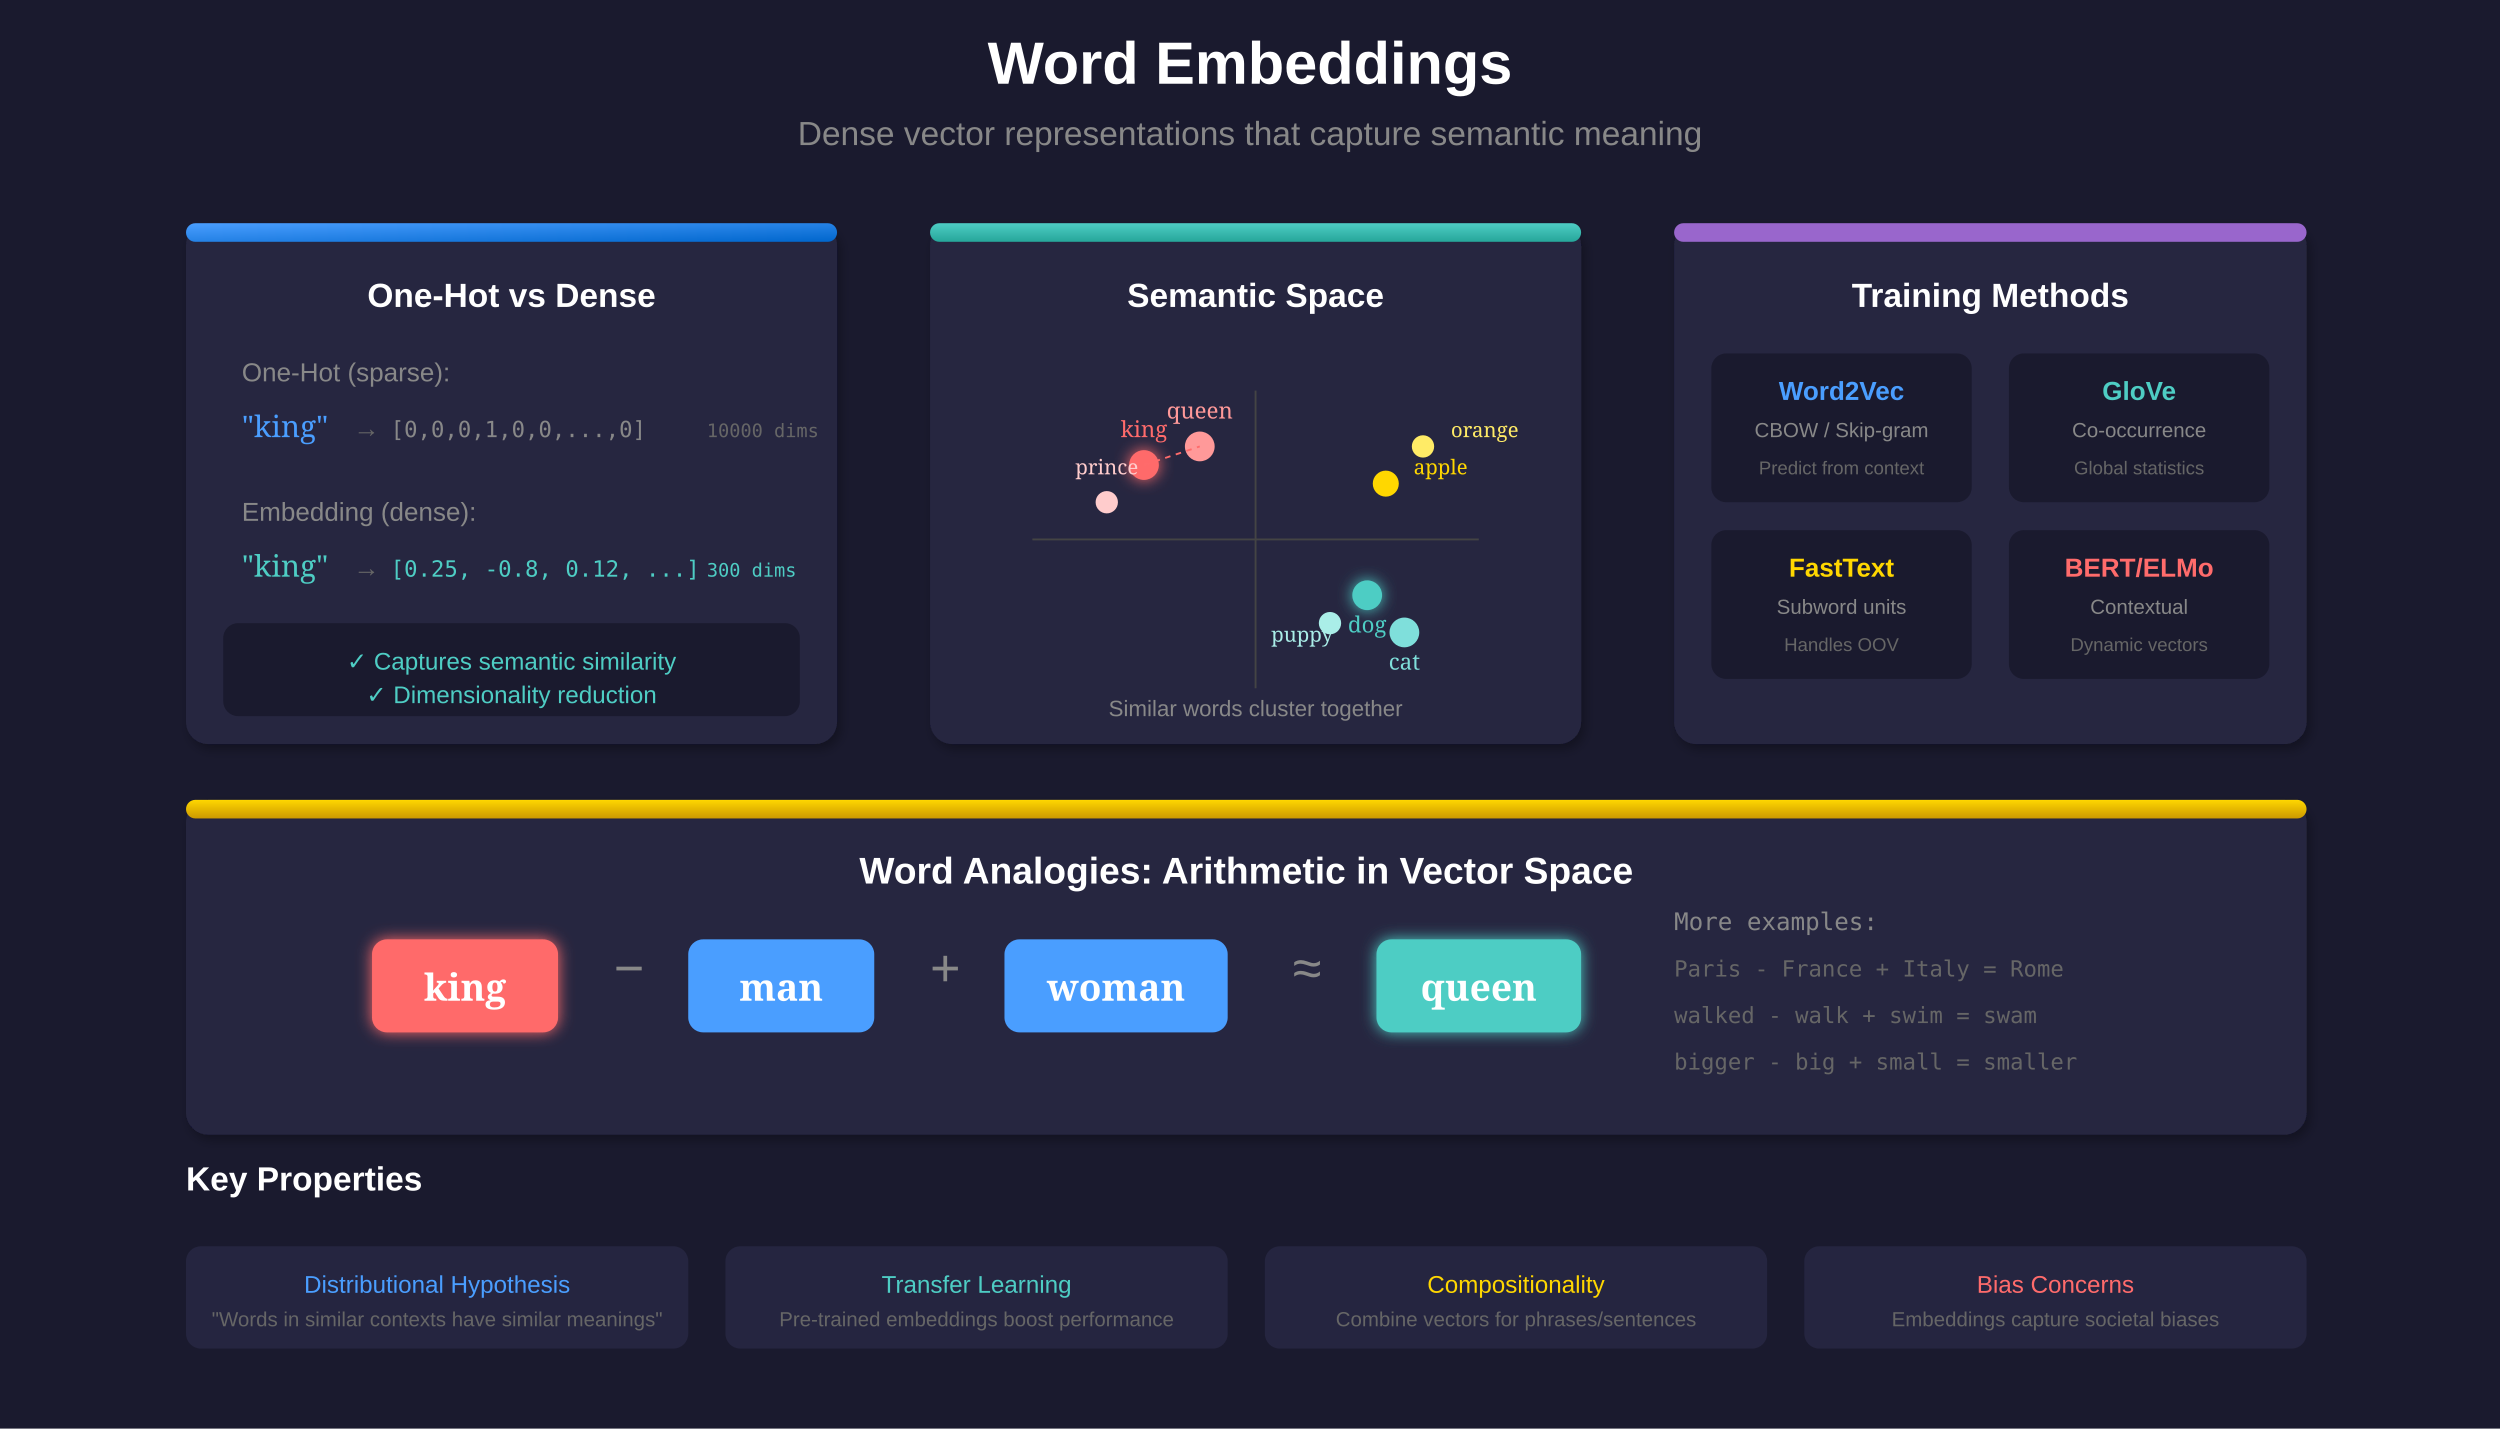
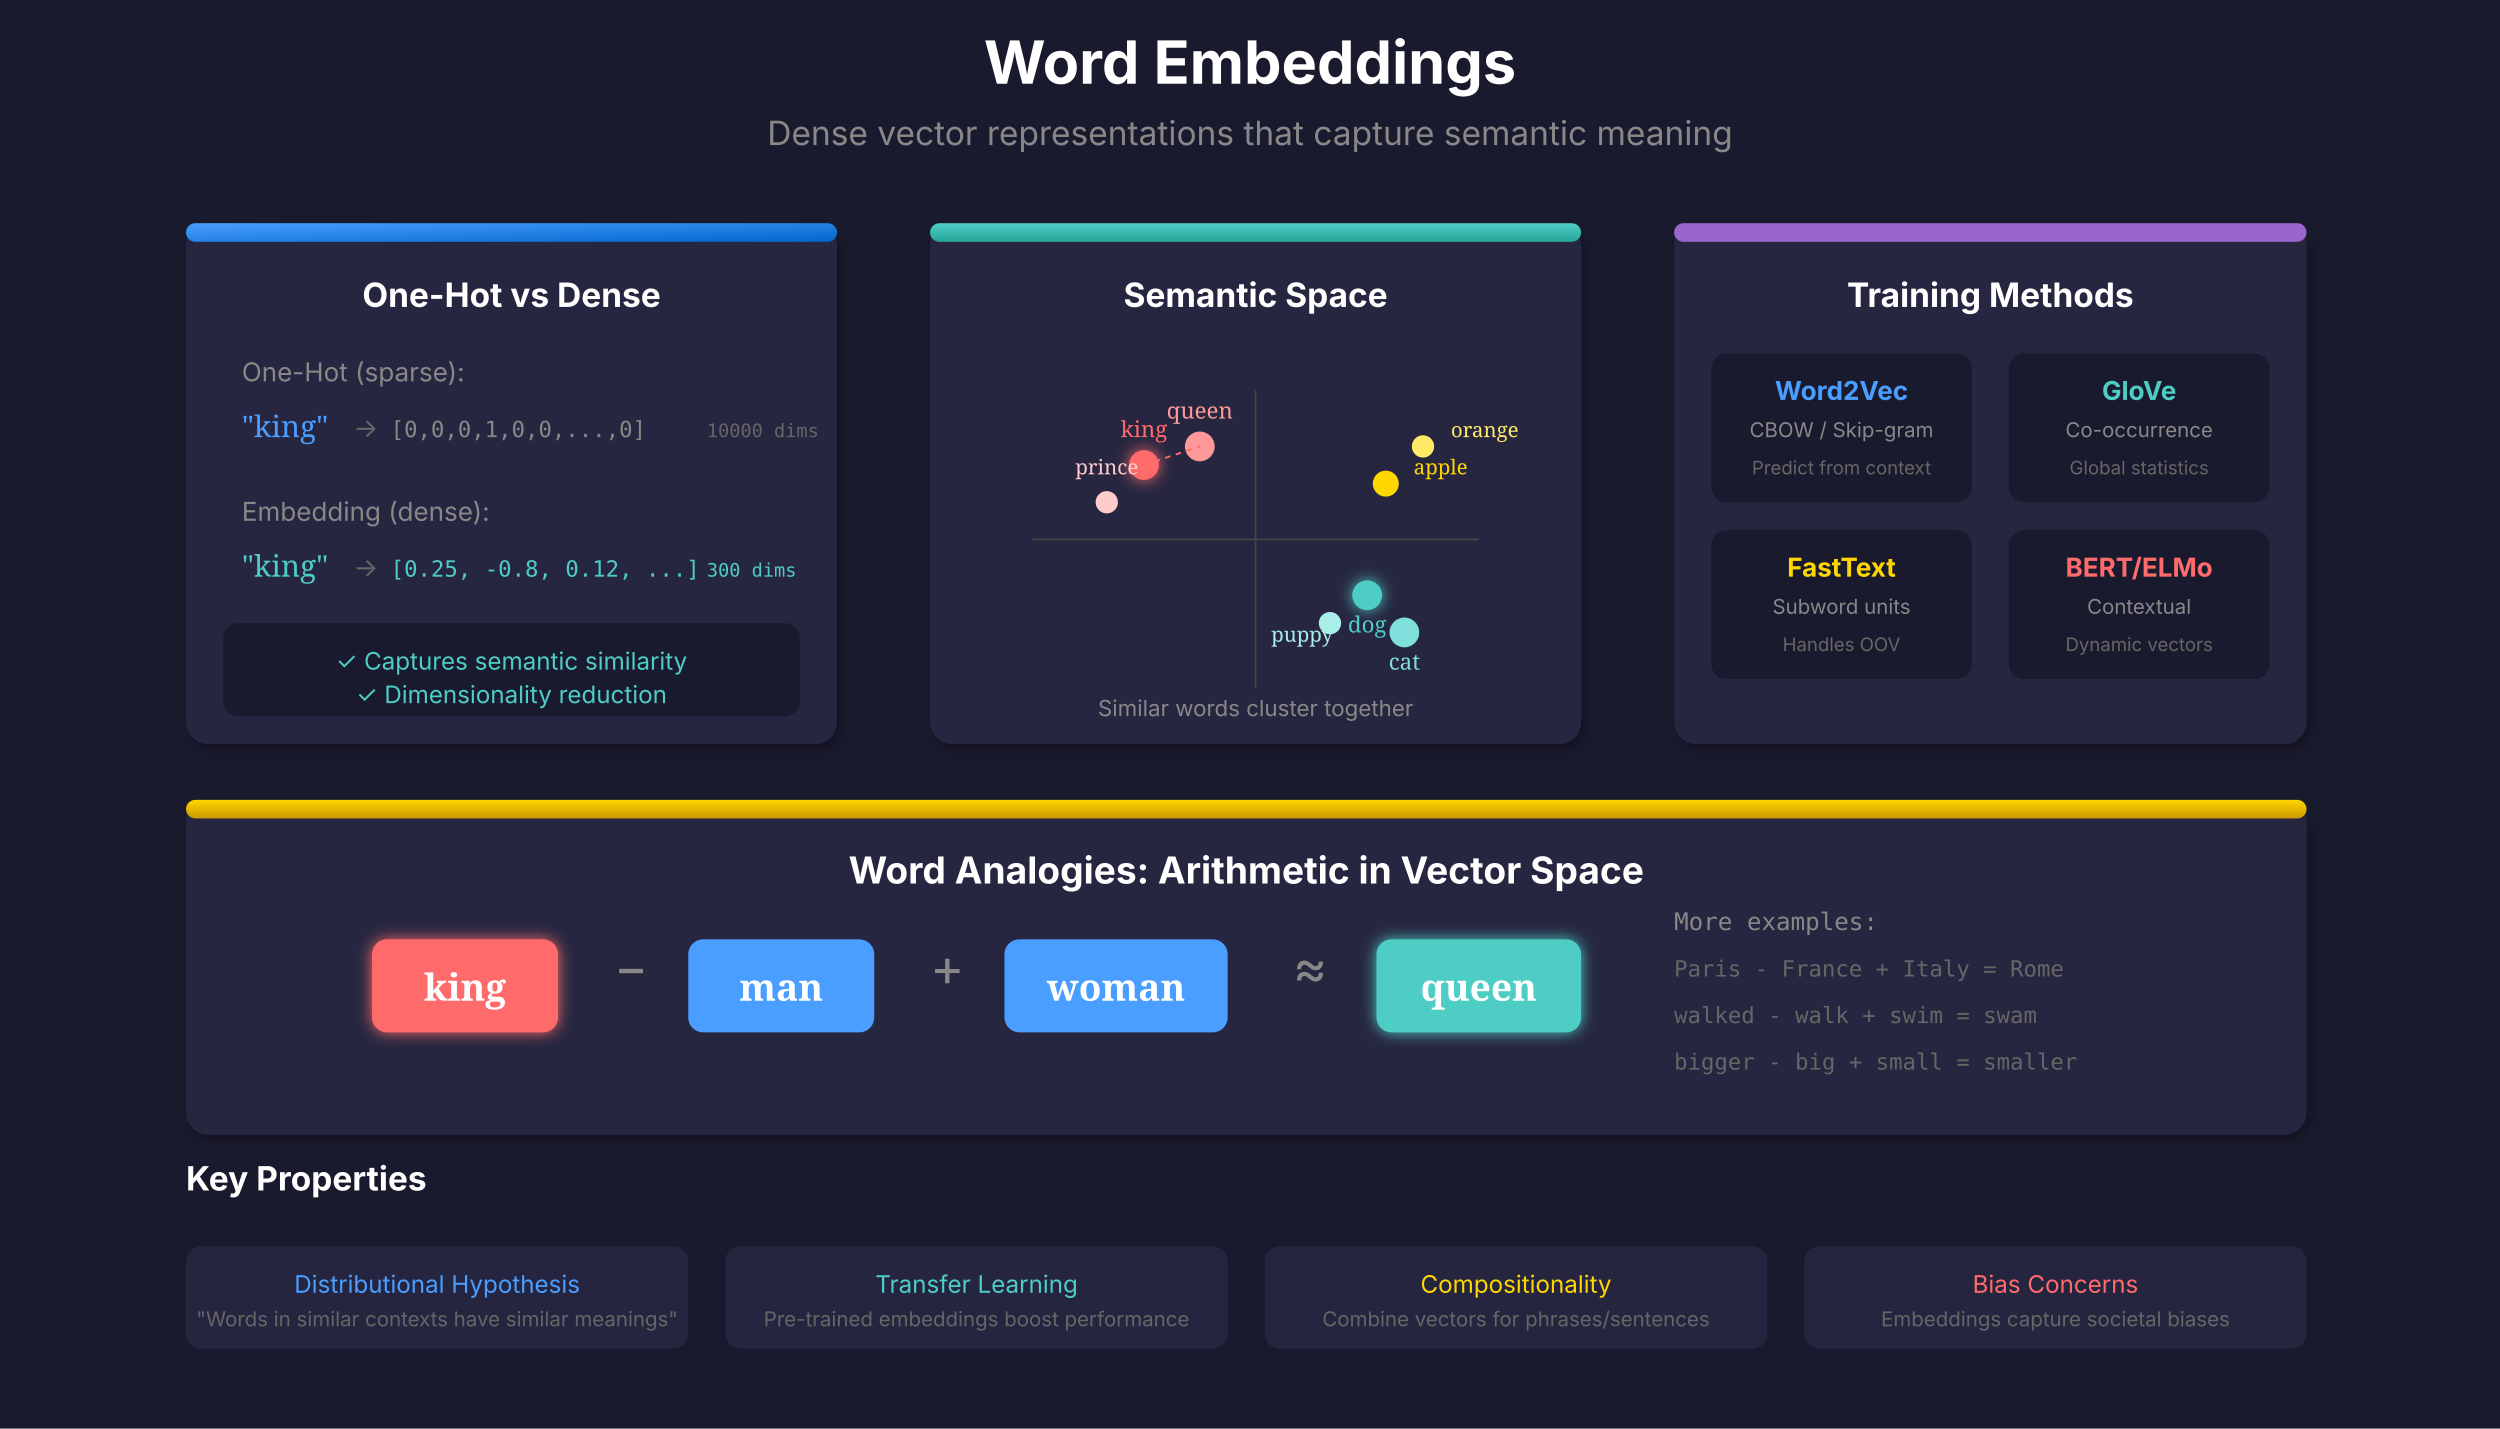
<svg xmlns="http://www.w3.org/2000/svg" viewBox="0 0 1344 768" width="1344" height="768">
  <defs>
    <linearGradient id="wordGrad" x1="0%" y1="0%" x2="100%" y2="100%">
      <stop offset="0%" style="stop-color:#4a9eff;stop-opacity:1" />
      <stop offset="100%" style="stop-color:#0066cc;stop-opacity:1" />
    </linearGradient>
    <linearGradient id="vecGrad" x1="0%" y1="0%" x2="0%" y2="100%">
      <stop offset="0%" style="stop-color:#4ecdc4;stop-opacity:1" />
      <stop offset="100%" style="stop-color:#26a69a;stop-opacity:1" />
    </linearGradient>
    <linearGradient id="analogyGrad" x1="0%" y1="0%" x2="0%" y2="100%">
      <stop offset="0%" style="stop-color:#ffd700;stop-opacity:1" />
      <stop offset="100%" style="stop-color:#cc9900;stop-opacity:1" />
    </linearGradient>
    <filter id="shadow" x="-20%" y="-20%" width="140%" height="140%">
      <feDropShadow dx="2" dy="3" stdDeviation="3" flood-opacity="0.3" />
    </filter>
    <filter id="glow" x="-50%" y="-50%" width="200%" height="200%">
      <feGaussianBlur stdDeviation="4" result="coloredBlur" />
      <feMerge>
        <feMergeNode in="coloredBlur" />
        <feMergeNode in="SourceGraphic" />
      </feMerge>
    </filter>
    <marker id="arrowBlue" markerWidth="10" markerHeight="7" refX="9" refY="3.5" orient="auto">
      <polygon points="0 0, 10 3.5, 0 7" fill="#4a9eff" />
    </marker>
    <marker id="arrowGold" markerWidth="10" markerHeight="7" refX="9" refY="3.5" orient="auto">
      <polygon points="0 0, 10 3.5, 0 7" fill="#ffd700" />
    </marker>
  </defs>
  <rect width="1344" height="768" fill="#1a1a2e" />
-   <text x="672" y="45" font-family="Helvetica Neue, Arial, sans-serif" font-size="32" font-weight="bold" fill="white" text-anchor="middle">Word Embeddings</text>
-   <text x="672" y="78" font-family="Helvetica Neue, Arial, sans-serif" font-size="18" fill="#888" text-anchor="middle">Dense vector representations that capture semantic meaning</text>
+   <text x="672" y="45" font-family="SF Pro Display, SF Pro, -apple-system, sans-serif" font-size="32" font-weight="bold" fill="white" text-anchor="middle">Word Embeddings</text>
+   <text x="672" y="78" font-family="SF Pro Display, SF Pro, -apple-system, sans-serif" font-size="18" fill="#888" text-anchor="middle">Dense vector representations that capture semantic meaning</text>
  <g transform="translate(100, 120)">
    <rect x="0" y="0" width="350" height="280" rx="12" fill="#252540" filter="url(#shadow)" />
    <rect x="0" y="0" width="350" height="10" rx="5" fill="url(#wordGrad)" />
-     <text x="175" y="45" font-family="Helvetica Neue, Arial, sans-serif" font-size="18" font-weight="bold" fill="white" text-anchor="middle">One-Hot vs Dense</text>
-     <text x="30" y="85" font-family="Helvetica Neue, Arial, sans-serif" font-size="14" fill="#888">One-Hot (sparse):</text>
+     <text x="175" y="45" font-family="SF Pro Display, SF Pro, -apple-system, sans-serif" font-size="18" font-weight="bold" fill="white" text-anchor="middle">One-Hot vs Dense</text>
+     <text x="30" y="85" font-family="SF Pro Display, SF Pro, -apple-system, sans-serif" font-size="14" fill="#888">One-Hot (sparse):</text>
    <text x="30" y="115" font-family="Georgia, serif" font-size="16" fill="#4a9eff">"king"</text>
-     <text x="90" y="115" font-family="Helvetica Neue, Arial, sans-serif" font-size="14" fill="#666">→</text>
-     <text x="110" y="115" font-family="Monaco, monospace" font-size="12" fill="#888">[0,0,0,1,0,0,...,0]</text>
-     <text x="280" y="115" font-family="Monaco, monospace" font-size="10" fill="#666">10000 dims</text>
-     <text x="30" y="160" font-family="Helvetica Neue, Arial, sans-serif" font-size="14" fill="#888">Embedding (dense):</text>
+     <text x="90" y="115" font-family="SF Pro Display, SF Pro, -apple-system, sans-serif" font-size="14" fill="#666">→</text>
+     <text x="110" y="115" font-family="SF Mono, Menlo, monospace" font-size="12" fill="#888">[0,0,0,1,0,0,...,0]</text>
+     <text x="280" y="115" font-family="SF Mono, Menlo, monospace" font-size="10" fill="#666">10000 dims</text>
+     <text x="30" y="160" font-family="SF Pro Display, SF Pro, -apple-system, sans-serif" font-size="14" fill="#888">Embedding (dense):</text>
    <text x="30" y="190" font-family="Georgia, serif" font-size="16" fill="#4ecdc4">"king"</text>
-     <text x="90" y="190" font-family="Helvetica Neue, Arial, sans-serif" font-size="14" fill="#666">→</text>
-     <text x="110" y="190" font-family="Monaco, monospace" font-size="12" fill="#4ecdc4">[0.25, -0.8, 0.12, ...]</text>
-     <text x="280" y="190" font-family="Monaco, monospace" font-size="10" fill="#4ecdc4">300 dims</text>
+     <text x="90" y="190" font-family="SF Pro Display, SF Pro, -apple-system, sans-serif" font-size="14" fill="#666">→</text>
+     <text x="110" y="190" font-family="SF Mono, Menlo, monospace" font-size="12" fill="#4ecdc4">[0.25, -0.8, 0.12, ...]</text>
+     <text x="280" y="190" font-family="SF Mono, Menlo, monospace" font-size="10" fill="#4ecdc4">300 dims</text>
    <rect x="20" y="215" width="310" height="50" rx="8" fill="#1a1a2e" />
-     <text x="175" y="240" font-family="Helvetica Neue, Arial, sans-serif" font-size="13" fill="#4ecdc4" text-anchor="middle">✓ Captures semantic similarity</text>
-     <text x="175" y="258" font-family="Helvetica Neue, Arial, sans-serif" font-size="13" fill="#4ecdc4" text-anchor="middle">✓ Dimensionality reduction</text>
+     <text x="175" y="240" font-family="SF Pro Display, SF Pro, -apple-system, sans-serif" font-size="13" fill="#4ecdc4" text-anchor="middle">✓ Captures semantic similarity</text>
+     <text x="175" y="258" font-family="SF Pro Display, SF Pro, -apple-system, sans-serif" font-size="13" fill="#4ecdc4" text-anchor="middle">✓ Dimensionality reduction</text>
  </g>
  <g transform="translate(500, 120)">
    <rect x="0" y="0" width="350" height="280" rx="12" fill="#252540" filter="url(#shadow)" />
    <rect x="0" y="0" width="350" height="10" rx="5" fill="url(#vecGrad)" />
-     <text x="175" y="45" font-family="Helvetica Neue, Arial, sans-serif" font-size="18" font-weight="bold" fill="white" text-anchor="middle">Semantic Space</text>
+     <text x="175" y="45" font-family="SF Pro Display, SF Pro, -apple-system, sans-serif" font-size="18" font-weight="bold" fill="white" text-anchor="middle">Semantic Space</text>
    <g transform="translate(175, 170)">
      <line x1="-120" y1="0" x2="120" y2="0" stroke="#444" stroke-width="1" />
      <line x1="0" y1="80" x2="0" y2="-80" stroke="#444" stroke-width="1" />
      <circle cx="-60" cy="-40" r="8" fill="#ff6b6b" filter="url(#glow)" />
      <text x="-60" y="-55" font-family="Georgia, serif" font-size="12" fill="#ff6b6b" text-anchor="middle">king</text>
      <circle cx="-30" cy="-50" r="8" fill="#ff9999" />
      <text x="-30" y="-65" font-family="Georgia, serif" font-size="12" fill="#ff9999" text-anchor="middle">queen</text>
      <circle cx="-80" cy="-20" r="6" fill="#ffcccc" />
      <text x="-80" y="-35" font-family="Georgia, serif" font-size="11" fill="#ffcccc" text-anchor="middle">prince</text>
      <line x1="-60" y1="-40" x2="-30" y2="-50" stroke="#ff6b6b" stroke-width="1" stroke-dasharray="3,3" />
      <circle cx="60" cy="30" r="8" fill="#4ecdc4" filter="url(#glow)" />
      <text x="60" y="50" font-family="Georgia, serif" font-size="12" fill="#4ecdc4" text-anchor="middle">dog</text>
      <circle cx="80" cy="50" r="8" fill="#7fdfdb" />
      <text x="80" y="70" font-family="Georgia, serif" font-size="12" fill="#7fdfdb" text-anchor="middle">cat</text>
      <circle cx="40" cy="45" r="6" fill="#aaeee8" />
      <text x="25" y="55" font-family="Georgia, serif" font-size="11" fill="#aaeee8" text-anchor="middle">puppy</text>
      <circle cx="70" cy="-30" r="7" fill="#ffd700" />
      <text x="85" y="-35" font-family="Georgia, serif" font-size="11" fill="#ffd700">apple</text>
      <circle cx="90" cy="-50" r="6" fill="#ffeb66" />
      <text x="105" y="-55" font-family="Georgia, serif" font-size="11" fill="#ffeb66">orange</text>
    </g>
-     <text x="175" y="265" font-family="Helvetica Neue, Arial, sans-serif" font-size="12" fill="#888" text-anchor="middle">Similar words cluster together</text>
+     <text x="175" y="265" font-family="SF Pro Display, SF Pro, -apple-system, sans-serif" font-size="12" fill="#888" text-anchor="middle">Similar words cluster together</text>
  </g>
  <g transform="translate(900, 120)">
    <rect x="0" y="0" width="340" height="280" rx="12" fill="#252540" filter="url(#shadow)" />
    <rect x="0" y="0" width="340" height="10" rx="5" fill="#9966cc" />
-     <text x="170" y="45" font-family="Helvetica Neue, Arial, sans-serif" font-size="18" font-weight="bold" fill="white" text-anchor="middle">Training Methods</text>
+     <text x="170" y="45" font-family="SF Pro Display, SF Pro, -apple-system, sans-serif" font-size="18" font-weight="bold" fill="white" text-anchor="middle">Training Methods</text>
    <g transform="translate(20, 70)">
      <rect x="0" y="0" width="140" height="80" rx="8" fill="#1a1a2e" />
-       <text x="70" y="25" font-family="Helvetica Neue, Arial, sans-serif" font-size="14" font-weight="bold" fill="#4a9eff" text-anchor="middle">Word2Vec</text>
-       <text x="70" y="45" font-family="Helvetica Neue, Arial, sans-serif" font-size="11" fill="#888" text-anchor="middle">CBOW / Skip-gram</text>
-       <text x="70" y="65" font-family="Helvetica Neue, Arial, sans-serif" font-size="10" fill="#666" text-anchor="middle">Predict from context</text>
+       <text x="70" y="25" font-family="SF Pro Display, SF Pro, -apple-system, sans-serif" font-size="14" font-weight="bold" fill="#4a9eff" text-anchor="middle">Word2Vec</text>
+       <text x="70" y="45" font-family="SF Pro Display, SF Pro, -apple-system, sans-serif" font-size="11" fill="#888" text-anchor="middle">CBOW / Skip-gram</text>
+       <text x="70" y="65" font-family="SF Pro Display, SF Pro, -apple-system, sans-serif" font-size="10" fill="#666" text-anchor="middle">Predict from context</text>
    </g>
    <g transform="translate(180, 70)">
      <rect x="0" y="0" width="140" height="80" rx="8" fill="#1a1a2e" />
-       <text x="70" y="25" font-family="Helvetica Neue, Arial, sans-serif" font-size="14" font-weight="bold" fill="#4ecdc4" text-anchor="middle">GloVe</text>
-       <text x="70" y="45" font-family="Helvetica Neue, Arial, sans-serif" font-size="11" fill="#888" text-anchor="middle">Co-occurrence</text>
-       <text x="70" y="65" font-family="Helvetica Neue, Arial, sans-serif" font-size="10" fill="#666" text-anchor="middle">Global statistics</text>
+       <text x="70" y="25" font-family="SF Pro Display, SF Pro, -apple-system, sans-serif" font-size="14" font-weight="bold" fill="#4ecdc4" text-anchor="middle">GloVe</text>
+       <text x="70" y="45" font-family="SF Pro Display, SF Pro, -apple-system, sans-serif" font-size="11" fill="#888" text-anchor="middle">Co-occurrence</text>
+       <text x="70" y="65" font-family="SF Pro Display, SF Pro, -apple-system, sans-serif" font-size="10" fill="#666" text-anchor="middle">Global statistics</text>
    </g>
    <g transform="translate(20, 165)">
      <rect x="0" y="0" width="140" height="80" rx="8" fill="#1a1a2e" />
-       <text x="70" y="25" font-family="Helvetica Neue, Arial, sans-serif" font-size="14" font-weight="bold" fill="#ffd700" text-anchor="middle">FastText</text>
-       <text x="70" y="45" font-family="Helvetica Neue, Arial, sans-serif" font-size="11" fill="#888" text-anchor="middle">Subword units</text>
-       <text x="70" y="65" font-family="Helvetica Neue, Arial, sans-serif" font-size="10" fill="#666" text-anchor="middle">Handles OOV</text>
+       <text x="70" y="25" font-family="SF Pro Display, SF Pro, -apple-system, sans-serif" font-size="14" font-weight="bold" fill="#ffd700" text-anchor="middle">FastText</text>
+       <text x="70" y="45" font-family="SF Pro Display, SF Pro, -apple-system, sans-serif" font-size="11" fill="#888" text-anchor="middle">Subword units</text>
+       <text x="70" y="65" font-family="SF Pro Display, SF Pro, -apple-system, sans-serif" font-size="10" fill="#666" text-anchor="middle">Handles OOV</text>
    </g>
    <g transform="translate(180, 165)">
      <rect x="0" y="0" width="140" height="80" rx="8" fill="#1a1a2e" />
-       <text x="70" y="25" font-family="Helvetica Neue, Arial, sans-serif" font-size="14" font-weight="bold" fill="#ff6b6b" text-anchor="middle">BERT/ELMo</text>
-       <text x="70" y="45" font-family="Helvetica Neue, Arial, sans-serif" font-size="11" fill="#888" text-anchor="middle">Contextual</text>
-       <text x="70" y="65" font-family="Helvetica Neue, Arial, sans-serif" font-size="10" fill="#666" text-anchor="middle">Dynamic vectors</text>
+       <text x="70" y="25" font-family="SF Pro Display, SF Pro, -apple-system, sans-serif" font-size="14" font-weight="bold" fill="#ff6b6b" text-anchor="middle">BERT/ELMo</text>
+       <text x="70" y="45" font-family="SF Pro Display, SF Pro, -apple-system, sans-serif" font-size="11" fill="#888" text-anchor="middle">Contextual</text>
+       <text x="70" y="65" font-family="SF Pro Display, SF Pro, -apple-system, sans-serif" font-size="10" fill="#666" text-anchor="middle">Dynamic vectors</text>
    </g>
  </g>
  <g transform="translate(100, 430)">
    <rect x="0" y="0" width="1140" height="180" rx="12" fill="#252540" filter="url(#shadow)" />
    <rect x="0" y="0" width="1140" height="10" rx="5" fill="url(#analogyGrad)" />
-     <text x="570" y="45" font-family="Helvetica Neue, Arial, sans-serif" font-size="20" font-weight="bold" fill="white" text-anchor="middle">Word Analogies: Arithmetic in Vector Space</text>
+     <text x="570" y="45" font-family="SF Pro Display, SF Pro, -apple-system, sans-serif" font-size="20" font-weight="bold" fill="white" text-anchor="middle">Word Analogies: Arithmetic in Vector Space</text>
    <g transform="translate(100, 100)">
      <rect x="0" y="-25" width="100" height="50" rx="8" fill="#ff6b6b" filter="url(#glow)" />
      <text x="50" y="8" font-family="Georgia, serif" font-size="20" fill="white" text-anchor="middle" font-weight="bold">king</text>
    </g>
-     <text x="230" y="100" font-family="Helvetica Neue, Arial, sans-serif" font-size="28" fill="#888">−</text>
+     <text x="230" y="100" font-family="SF Pro Display, SF Pro, -apple-system, sans-serif" font-size="28" fill="#888">−</text>
    <g transform="translate(270, 100)">
      <rect x="0" y="-25" width="100" height="50" rx="8" fill="#4a9eff" />
      <text x="50" y="8" font-family="Georgia, serif" font-size="20" fill="white" text-anchor="middle" font-weight="bold">man</text>
    </g>
-     <text x="400" y="100" font-family="Helvetica Neue, Arial, sans-serif" font-size="28" fill="#888">+</text>
+     <text x="400" y="100" font-family="SF Pro Display, SF Pro, -apple-system, sans-serif" font-size="28" fill="#888">+</text>
    <g transform="translate(440, 100)">
      <rect x="0" y="-25" width="120" height="50" rx="8" fill="#4a9eff" />
      <text x="60" y="8" font-family="Georgia, serif" font-size="20" fill="white" text-anchor="middle" font-weight="bold">woman</text>
    </g>
-     <text x="595" y="100" font-family="Helvetica Neue, Arial, sans-serif" font-size="28" fill="#888">≈</text>
+     <text x="595" y="100" font-family="SF Pro Display, SF Pro, -apple-system, sans-serif" font-size="28" fill="#888">≈</text>
    <g transform="translate(640, 100)">
      <rect x="0" y="-25" width="110" height="50" rx="8" fill="#4ecdc4" filter="url(#glow)" />
      <text x="55" y="8" font-family="Georgia, serif" font-size="20" fill="white" text-anchor="middle" font-weight="bold">queen</text>
    </g>
    <g transform="translate(800, 70)">
-       <text x="0" y="0" font-family="Monaco, monospace" font-size="13" fill="#888">More examples:</text>
-       <text x="0" y="25" font-family="Monaco, monospace" font-size="12" fill="#666">Paris - France + Italy = Rome</text>
-       <text x="0" y="50" font-family="Monaco, monospace" font-size="12" fill="#666">walked - walk + swim = swam</text>
-       <text x="0" y="75" font-family="Monaco, monospace" font-size="12" fill="#666">bigger - big + small = smaller</text>
+       <text x="0" y="0" font-family="SF Mono, Menlo, monospace" font-size="13" fill="#888">More examples:</text>
+       <text x="0" y="25" font-family="SF Mono, Menlo, monospace" font-size="12" fill="#666">Paris - France + Italy = Rome</text>
+       <text x="0" y="50" font-family="SF Mono, Menlo, monospace" font-size="12" fill="#666">walked - walk + swim = swam</text>
+       <text x="0" y="75" font-family="SF Mono, Menlo, monospace" font-size="12" fill="#666">bigger - big + small = smaller</text>
    </g>
  </g>
  <g transform="translate(100, 640)">
-     <text x="0" y="0" font-family="Helvetica Neue, Arial, sans-serif" font-size="18" font-weight="bold" fill="white">Key Properties</text>
+     <text x="0" y="0" font-family="SF Pro Display, SF Pro, -apple-system, sans-serif" font-size="18" font-weight="bold" fill="white">Key Properties</text>
    <g transform="translate(0, 30)">
      <rect x="0" y="0" width="270" height="55" rx="8" fill="#252540" />
-       <text x="135" y="25" font-family="Helvetica Neue, Arial, sans-serif" font-size="13" fill="#4a9eff" text-anchor="middle">Distributional Hypothesis</text>
-       <text x="135" y="43" font-family="Helvetica Neue, Arial, sans-serif" font-size="11" fill="#666" text-anchor="middle">"Words in similar contexts have similar meanings"</text>
+       <text x="135" y="25" font-family="SF Pro Display, SF Pro, -apple-system, sans-serif" font-size="13" fill="#4a9eff" text-anchor="middle">Distributional Hypothesis</text>
+       <text x="135" y="43" font-family="SF Pro Display, SF Pro, -apple-system, sans-serif" font-size="11" fill="#666" text-anchor="middle">"Words in similar contexts have similar meanings"</text>
    </g>
    <g transform="translate(290, 30)">
      <rect x="0" y="0" width="270" height="55" rx="8" fill="#252540" />
-       <text x="135" y="25" font-family="Helvetica Neue, Arial, sans-serif" font-size="13" fill="#4ecdc4" text-anchor="middle">Transfer Learning</text>
-       <text x="135" y="43" font-family="Helvetica Neue, Arial, sans-serif" font-size="11" fill="#666" text-anchor="middle">Pre-trained embeddings boost performance</text>
+       <text x="135" y="25" font-family="SF Pro Display, SF Pro, -apple-system, sans-serif" font-size="13" fill="#4ecdc4" text-anchor="middle">Transfer Learning</text>
+       <text x="135" y="43" font-family="SF Pro Display, SF Pro, -apple-system, sans-serif" font-size="11" fill="#666" text-anchor="middle">Pre-trained embeddings boost performance</text>
    </g>
    <g transform="translate(580, 30)">
      <rect x="0" y="0" width="270" height="55" rx="8" fill="#252540" />
-       <text x="135" y="25" font-family="Helvetica Neue, Arial, sans-serif" font-size="13" fill="#ffd700" text-anchor="middle">Compositionality</text>
-       <text x="135" y="43" font-family="Helvetica Neue, Arial, sans-serif" font-size="11" fill="#666" text-anchor="middle">Combine vectors for phrases/sentences</text>
+       <text x="135" y="25" font-family="SF Pro Display, SF Pro, -apple-system, sans-serif" font-size="13" fill="#ffd700" text-anchor="middle">Compositionality</text>
+       <text x="135" y="43" font-family="SF Pro Display, SF Pro, -apple-system, sans-serif" font-size="11" fill="#666" text-anchor="middle">Combine vectors for phrases/sentences</text>
    </g>
    <g transform="translate(870, 30)">
      <rect x="0" y="0" width="270" height="55" rx="8" fill="#252540" />
-       <text x="135" y="25" font-family="Helvetica Neue, Arial, sans-serif" font-size="13" fill="#ff6b6b" text-anchor="middle">Bias Concerns</text>
-       <text x="135" y="43" font-family="Helvetica Neue, Arial, sans-serif" font-size="11" fill="#666" text-anchor="middle">Embeddings capture societal biases</text>
+       <text x="135" y="25" font-family="SF Pro Display, SF Pro, -apple-system, sans-serif" font-size="13" fill="#ff6b6b" text-anchor="middle">Bias Concerns</text>
+       <text x="135" y="43" font-family="SF Pro Display, SF Pro, -apple-system, sans-serif" font-size="11" fill="#666" text-anchor="middle">Embeddings capture societal biases</text>
    </g>
  </g>
</svg>
